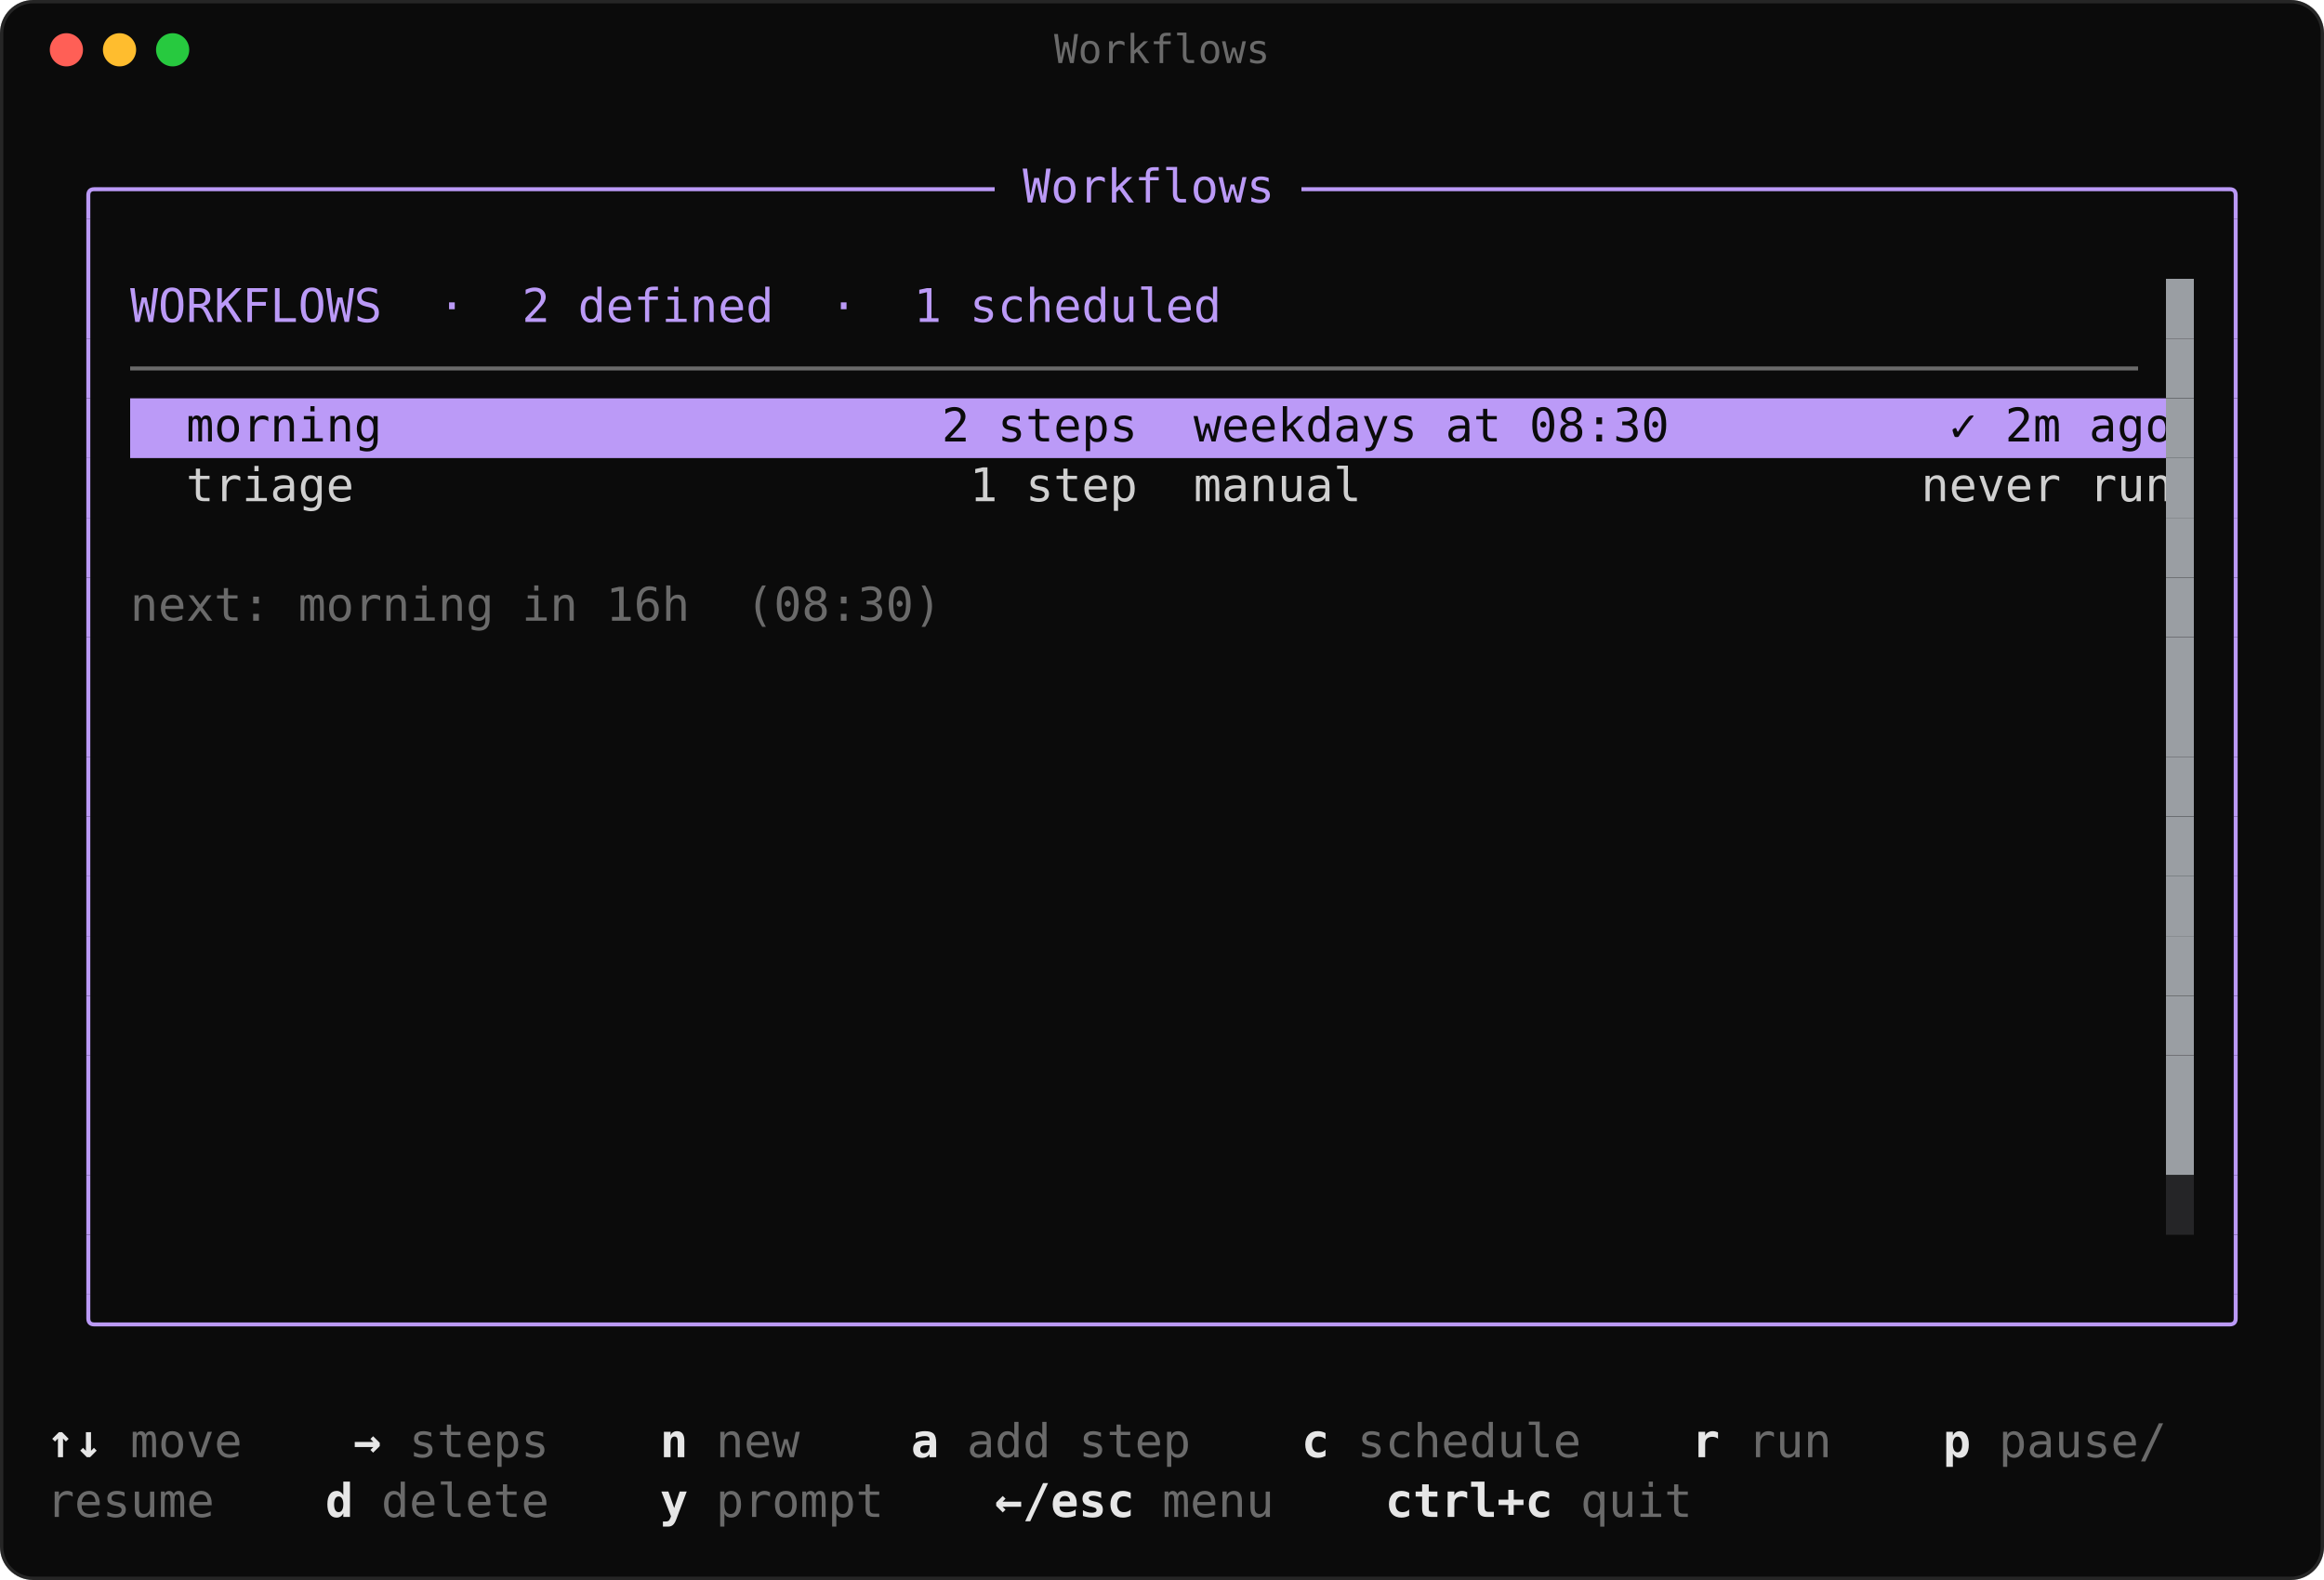
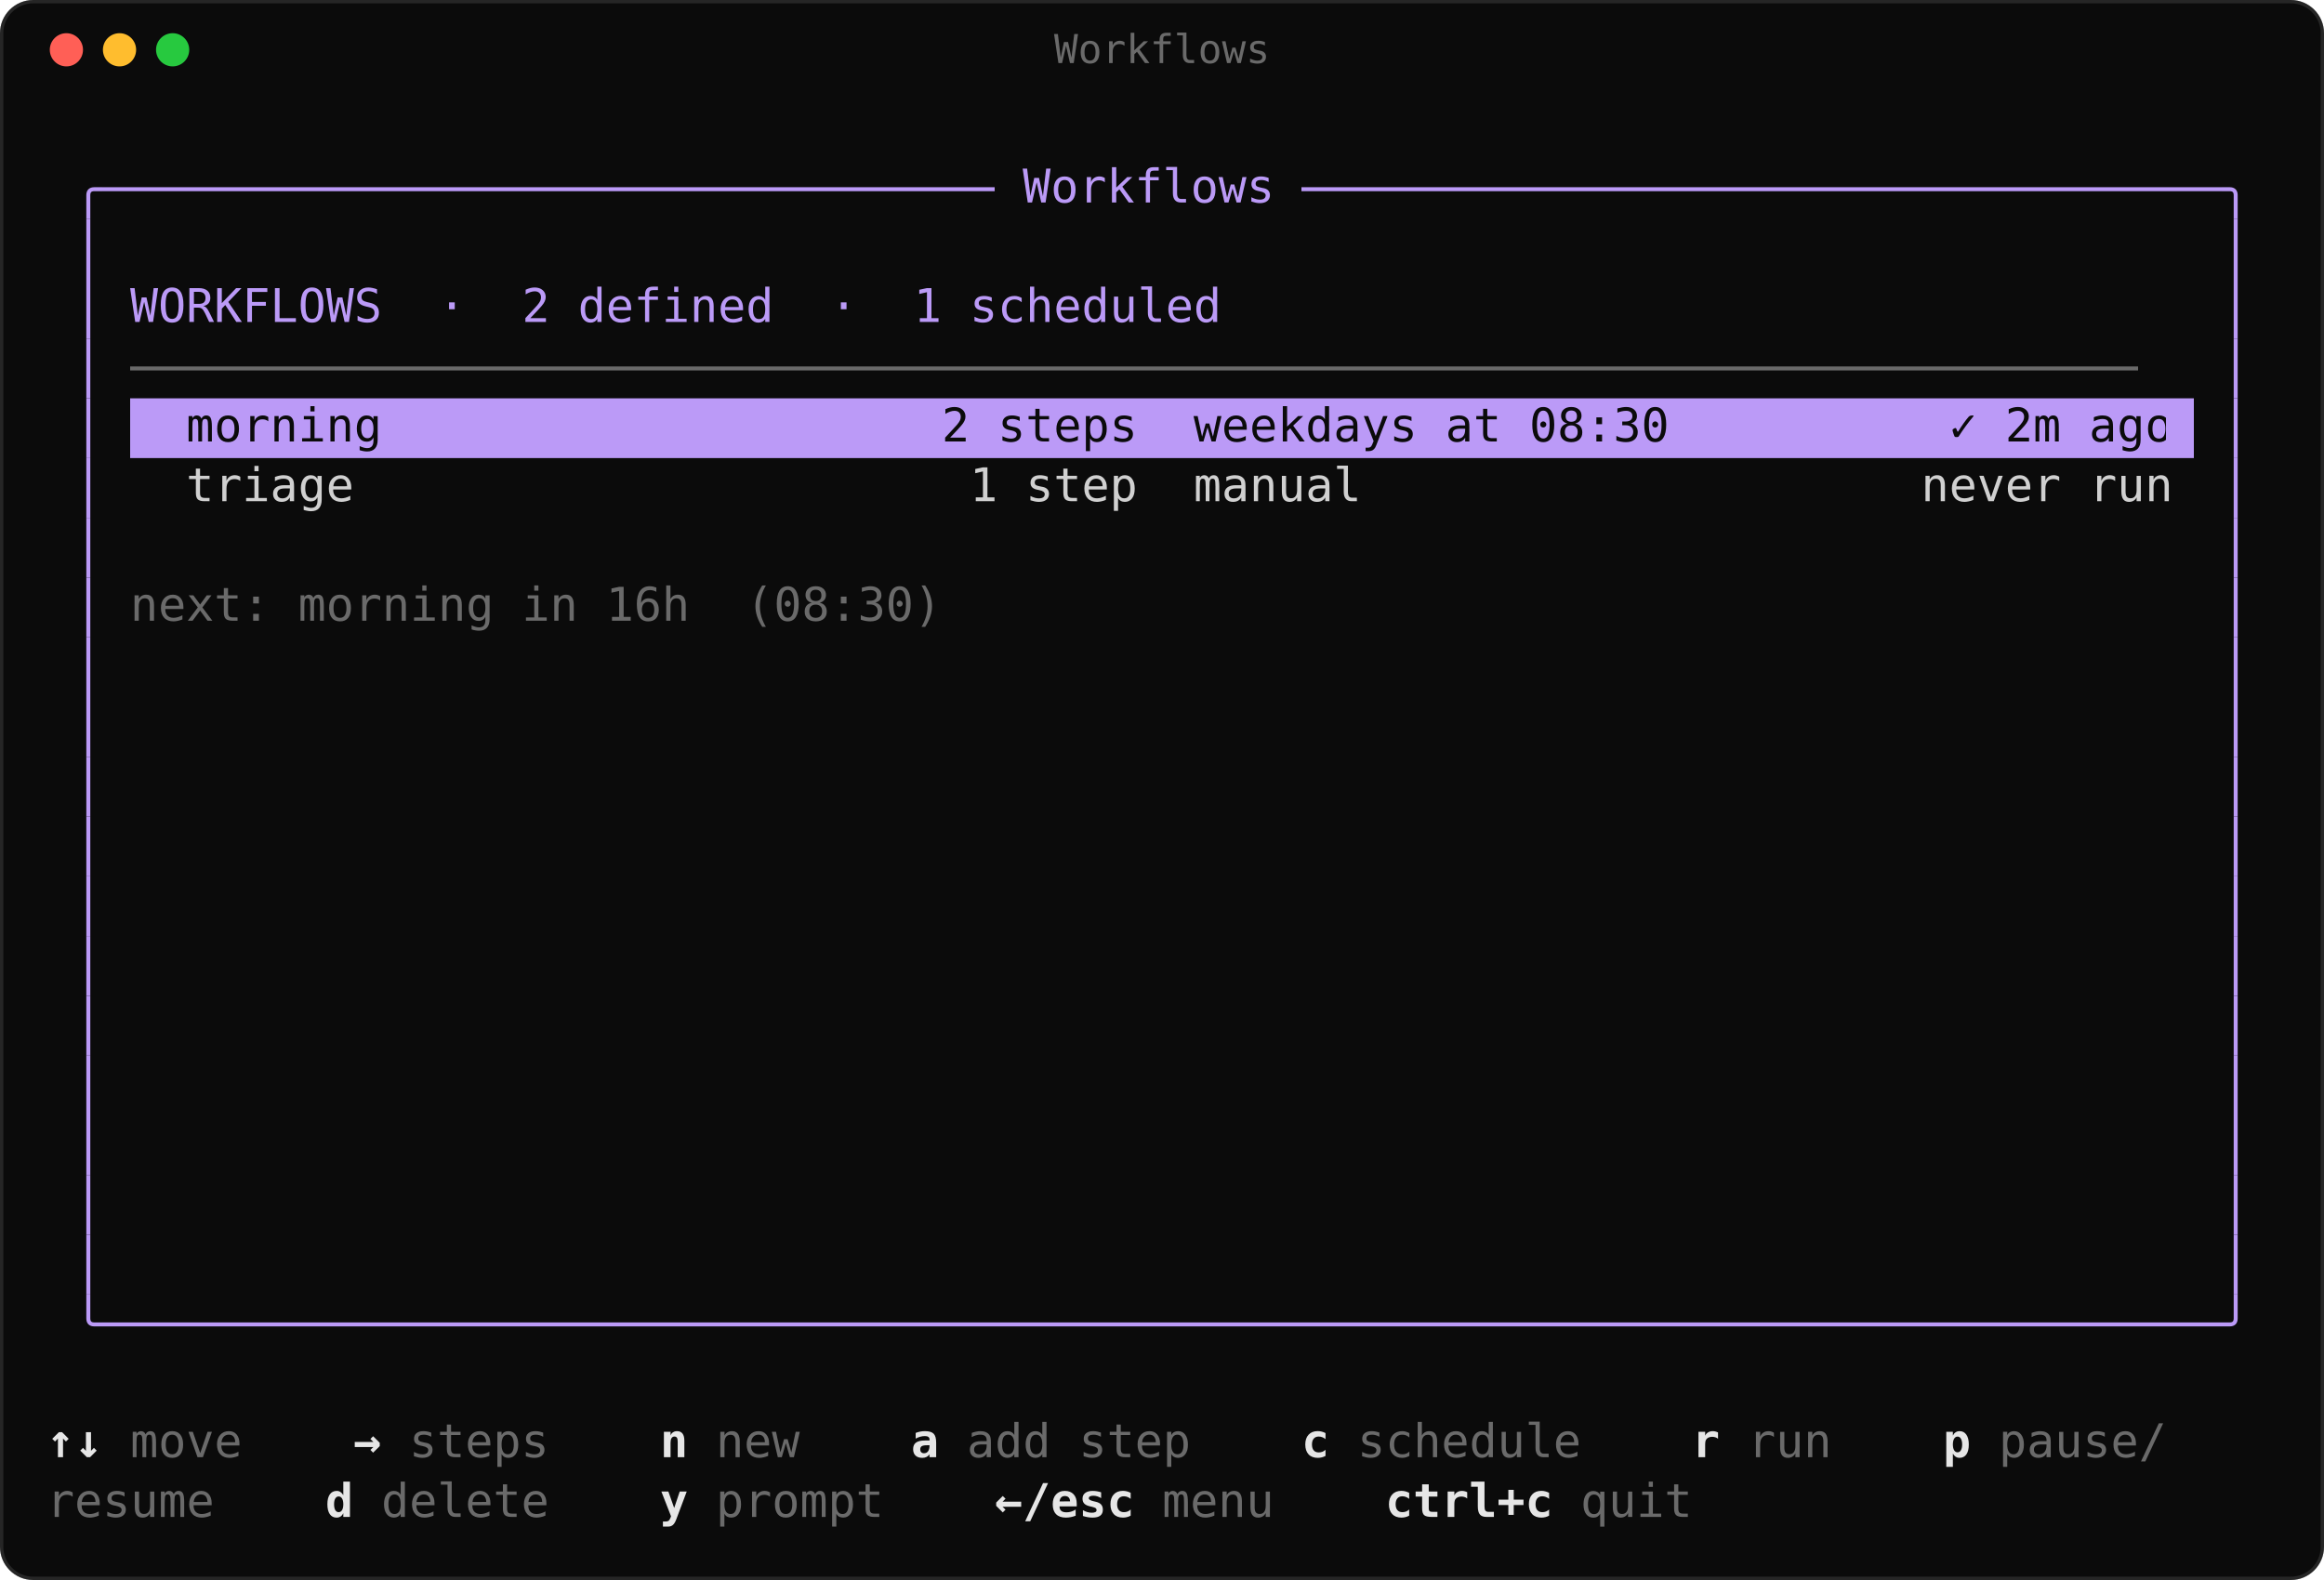
<svg xmlns="http://www.w3.org/2000/svg" width="700" height="476" viewBox="0 0 700 476" font-family="ui-monospace,'SF Mono',SFMono-Regular,Menlo,Consolas,'DejaVu Sans Mono','Liberation Mono',monospace" font-size="14">
  <rect width="700" height="476" rx="10" fill="#0b0b0b" />
  <rect x="0.5" y="0.5" width="699" height="475" rx="9.5" fill="none" stroke="#5a5a5a" stroke-opacity="0.35" />
  <circle cx="20" cy="15" r="5" fill="#ff5f56" />
  <circle cx="36" cy="15" r="5" fill="#ffbd2e" />
  <circle cx="52" cy="15" r="5" fill="#27c93f" />
  <text x="350" y="19" fill="#6a6a6a" font-size="12" text-anchor="middle">Workflows</text>
  <path d="M30.8 57H28.4M26.6 66V58.8M28.4 57Q26.6 57 26.6 58.8" stroke="#bb9af7" stroke-width="1.2" fill="none" />
  <path d="M30.8 57H299.6" stroke="#bb9af7" stroke-width="1.2" fill="none" />
  <text x="299.6" y="61" fill="#bb9af7" textLength="92.4" lengthAdjust="spacingAndGlyphs" xml:space="preserve"> Workflows </text>
  <path d="M392 57H669.2" stroke="#bb9af7" stroke-width="1.2" fill="none" />
  <path d="M669.2 57H671.6M673.4 66V58.8M671.6 57Q673.4 57 673.4 58.8" stroke="#bb9af7" stroke-width="1.2" fill="none" />
  <path d="M26.6 66V84" stroke="#bb9af7" stroke-width="1.2" fill="none" />
  <path d="M673.4 66V84" stroke="#bb9af7" stroke-width="1.2" fill="none" />
  <path d="M26.6 84V102" stroke="#bb9af7" stroke-width="1.2" fill="none" />
  <text x="39.2" y="97" fill="#bb9af7" textLength="327.6" lengthAdjust="spacingAndGlyphs" xml:space="preserve">WORKFLOWS  ·  2 defined  ·  1 scheduled</text>
-   <rect x="652.4" y="84" width="8.4" height="18" fill="#252527" />
-   <rect x="652.4" y="84" width="8.4" height="18" fill="#9a9ea3" />
  <path d="M673.4 84V102" stroke="#bb9af7" stroke-width="1.2" fill="none" />
  <path d="M26.6 102V120" stroke="#bb9af7" stroke-width="1.2" fill="none" />
  <path d="M39.2 111H644" stroke="#6a6a6a" stroke-width="1.2" fill="none" />
-   <rect x="652.4" y="102" width="8.4" height="18" fill="#252527" />
-   <rect x="652.4" y="102" width="8.4" height="18" fill="#9a9ea3" />
  <path d="M673.4 102V120" stroke="#bb9af7" stroke-width="1.2" fill="none" />
  <path d="M26.6 120V138" stroke="#bb9af7" stroke-width="1.2" fill="none" />
  <rect x="39.2" y="120" width="613.2" height="18" fill="#bb9af7" />
  <text x="39.2" y="133" fill="#0b0b0b" textLength="613.2" lengthAdjust="spacingAndGlyphs" xml:space="preserve">  morning                    2 steps  weekdays at 08:30          ✓ 2m ago</text>
-   <rect x="652.4" y="120" width="8.4" height="18" fill="#252527" />
-   <rect x="652.4" y="120" width="8.4" height="18" fill="#9a9ea3" />
+   <rect x="652.4" y="120" width="8.4" height="18" fill="#bb9af7" />
  <path d="M673.4 120V138" stroke="#bb9af7" stroke-width="1.2" fill="none" />
  <path d="M26.6 138V156" stroke="#bb9af7" stroke-width="1.2" fill="none" />
  <text x="39.2" y="151" fill="#d0d0d0" textLength="613.2" lengthAdjust="spacingAndGlyphs" xml:space="preserve">  triage                      1 step  manual                    never run</text>
-   <rect x="652.4" y="138" width="8.4" height="18" fill="#252527" />
-   <rect x="652.4" y="138" width="8.4" height="18" fill="#9a9ea3" />
  <path d="M673.4 138V156" stroke="#bb9af7" stroke-width="1.2" fill="none" />
  <path d="M26.6 156V174" stroke="#bb9af7" stroke-width="1.2" fill="none" />
-   <rect x="652.4" y="156" width="8.4" height="18" fill="#252527" />
-   <rect x="652.4" y="156" width="8.4" height="18" fill="#9a9ea3" />
  <path d="M673.4 156V174" stroke="#bb9af7" stroke-width="1.2" fill="none" />
  <path d="M26.6 174V192" stroke="#bb9af7" stroke-width="1.2" fill="none" />
  <text x="39.2" y="187" fill="#6a6a6a" textLength="243.6" lengthAdjust="spacingAndGlyphs" xml:space="preserve">next: morning in 16h  (08:30)</text>
-   <rect x="652.4" y="174" width="8.4" height="18" fill="#252527" />
-   <rect x="652.4" y="174" width="8.4" height="18" fill="#9a9ea3" />
  <path d="M673.4 174V192" stroke="#bb9af7" stroke-width="1.2" fill="none" />
  <path d="M26.6 192V210" stroke="#bb9af7" stroke-width="1.2" fill="none" />
-   <rect x="652.4" y="192" width="8.4" height="18" fill="#252527" />
-   <rect x="652.4" y="192" width="8.4" height="18" fill="#9a9ea3" />
  <path d="M673.4 192V210" stroke="#bb9af7" stroke-width="1.2" fill="none" />
  <path d="M26.6 210V228" stroke="#bb9af7" stroke-width="1.2" fill="none" />
-   <rect x="652.4" y="210" width="8.4" height="18" fill="#252527" />
-   <rect x="652.4" y="210" width="8.4" height="18" fill="#9a9ea3" />
  <path d="M673.4 210V228" stroke="#bb9af7" stroke-width="1.2" fill="none" />
  <path d="M26.6 228V246" stroke="#bb9af7" stroke-width="1.2" fill="none" />
-   <rect x="652.4" y="228" width="8.4" height="18" fill="#252527" />
-   <rect x="652.4" y="228" width="8.4" height="18" fill="#9a9ea3" />
  <path d="M673.4 228V246" stroke="#bb9af7" stroke-width="1.2" fill="none" />
  <path d="M26.6 246V264" stroke="#bb9af7" stroke-width="1.2" fill="none" />
-   <rect x="652.4" y="246" width="8.4" height="18" fill="#252527" />
-   <rect x="652.4" y="246" width="8.4" height="18" fill="#9a9ea3" />
  <path d="M673.4 246V264" stroke="#bb9af7" stroke-width="1.2" fill="none" />
  <path d="M26.6 264V282" stroke="#bb9af7" stroke-width="1.2" fill="none" />
-   <rect x="652.4" y="264" width="8.4" height="18" fill="#252527" />
-   <rect x="652.4" y="264" width="8.4" height="18" fill="#9a9ea3" />
  <path d="M673.4 264V282" stroke="#bb9af7" stroke-width="1.2" fill="none" />
  <path d="M26.6 282V300" stroke="#bb9af7" stroke-width="1.2" fill="none" />
-   <rect x="652.4" y="282" width="8.4" height="18" fill="#252527" />
-   <rect x="652.4" y="282" width="8.4" height="18" fill="#9a9ea3" />
  <path d="M673.4 282V300" stroke="#bb9af7" stroke-width="1.2" fill="none" />
  <path d="M26.6 300V318" stroke="#bb9af7" stroke-width="1.2" fill="none" />
-   <rect x="652.4" y="300" width="8.4" height="18" fill="#252527" />
-   <rect x="652.4" y="300" width="8.4" height="18" fill="#9a9ea3" />
  <path d="M673.4 300V318" stroke="#bb9af7" stroke-width="1.2" fill="none" />
  <path d="M26.6 318V336" stroke="#bb9af7" stroke-width="1.2" fill="none" />
-   <rect x="652.4" y="318" width="8.4" height="18" fill="#252527" />
-   <rect x="652.4" y="318" width="8.4" height="18" fill="#9a9ea3" />
  <path d="M673.4 318V336" stroke="#bb9af7" stroke-width="1.2" fill="none" />
  <path d="M26.6 336V354" stroke="#bb9af7" stroke-width="1.2" fill="none" />
-   <rect x="652.4" y="336" width="8.4" height="18" fill="#252527" />
-   <rect x="652.4" y="336" width="8.4" height="18" fill="#9a9ea3" />
  <path d="M673.4 336V354" stroke="#bb9af7" stroke-width="1.2" fill="none" />
  <path d="M26.6 354V372" stroke="#bb9af7" stroke-width="1.2" fill="none" />
-   <rect x="652.4" y="354" width="8.4" height="18" fill="#252527" />
  <path d="M673.4 354V372" stroke="#bb9af7" stroke-width="1.2" fill="none" />
  <path d="M26.6 372V390" stroke="#bb9af7" stroke-width="1.2" fill="none" />
  <path d="M673.4 372V390" stroke="#bb9af7" stroke-width="1.2" fill="none" />
  <path d="M30.8 399H28.4M26.6 390V397.2M28.4 399Q26.6 399 26.6 397.2" stroke="#bb9af7" stroke-width="1.2" fill="none" />
  <path d="M30.8 399H669.2" stroke="#bb9af7" stroke-width="1.2" fill="none" />
  <path d="M669.2 399H671.6M673.4 390V397.2M671.6 399Q673.4 399 673.4 397.2" stroke="#bb9af7" stroke-width="1.2" fill="none" />
  <text x="14" y="439" fill="#e6e6e6" textLength="16.8" lengthAdjust="spacingAndGlyphs" xml:space="preserve" font-weight="bold">↑↓</text>
  <text x="30.8" y="439" fill="#6a6a6a" textLength="75.6" lengthAdjust="spacingAndGlyphs" xml:space="preserve"> move    </text>
  <text x="106.4" y="439" fill="#e6e6e6" textLength="8.4" lengthAdjust="spacingAndGlyphs" xml:space="preserve" font-weight="bold">→</text>
  <text x="114.8" y="439" fill="#6a6a6a" textLength="84" lengthAdjust="spacingAndGlyphs" xml:space="preserve"> steps    </text>
  <text x="198.8" y="439" fill="#e6e6e6" textLength="8.4" lengthAdjust="spacingAndGlyphs" xml:space="preserve" font-weight="bold">n</text>
  <text x="207.2" y="439" fill="#6a6a6a" textLength="67.2" lengthAdjust="spacingAndGlyphs" xml:space="preserve"> new    </text>
  <text x="274.4" y="439" fill="#e6e6e6" textLength="8.4" lengthAdjust="spacingAndGlyphs" xml:space="preserve" font-weight="bold">a</text>
  <text x="282.8" y="439" fill="#6a6a6a" textLength="109.2" lengthAdjust="spacingAndGlyphs" xml:space="preserve"> add step    </text>
  <text x="392" y="439" fill="#e6e6e6" textLength="8.4" lengthAdjust="spacingAndGlyphs" xml:space="preserve" font-weight="bold">c</text>
  <text x="400.4" y="439" fill="#6a6a6a" textLength="109.2" lengthAdjust="spacingAndGlyphs" xml:space="preserve"> schedule    </text>
  <text x="509.6" y="439" fill="#e6e6e6" textLength="8.4" lengthAdjust="spacingAndGlyphs" xml:space="preserve" font-weight="bold">r</text>
  <text x="518" y="439" fill="#6a6a6a" textLength="67.2" lengthAdjust="spacingAndGlyphs" xml:space="preserve"> run    </text>
  <text x="585.2" y="439" fill="#e6e6e6" textLength="8.4" lengthAdjust="spacingAndGlyphs" xml:space="preserve" font-weight="bold">p</text>
  <text x="593.6" y="439" fill="#6a6a6a" textLength="58.8" lengthAdjust="spacingAndGlyphs" xml:space="preserve"> pause/</text>
  <text x="14" y="457" fill="#6a6a6a" textLength="84" lengthAdjust="spacingAndGlyphs" xml:space="preserve">resume    </text>
  <text x="98" y="457" fill="#e6e6e6" textLength="8.4" lengthAdjust="spacingAndGlyphs" xml:space="preserve" font-weight="bold">d</text>
  <text x="106.4" y="457" fill="#6a6a6a" textLength="92.4" lengthAdjust="spacingAndGlyphs" xml:space="preserve"> delete    </text>
  <text x="198.8" y="457" fill="#e6e6e6" textLength="8.4" lengthAdjust="spacingAndGlyphs" xml:space="preserve" font-weight="bold">y</text>
  <text x="207.2" y="457" fill="#6a6a6a" textLength="92.4" lengthAdjust="spacingAndGlyphs" xml:space="preserve"> prompt    </text>
  <text x="299.6" y="457" fill="#e6e6e6" textLength="42" lengthAdjust="spacingAndGlyphs" xml:space="preserve" font-weight="bold">←/esc</text>
  <text x="341.6" y="457" fill="#6a6a6a" textLength="75.6" lengthAdjust="spacingAndGlyphs" xml:space="preserve"> menu    </text>
  <text x="417.2" y="457" fill="#e6e6e6" textLength="50.4" lengthAdjust="spacingAndGlyphs" xml:space="preserve" font-weight="bold">ctrl+c</text>
  <text x="467.6" y="457" fill="#6a6a6a" textLength="42" lengthAdjust="spacingAndGlyphs" xml:space="preserve"> quit</text>
</svg>
